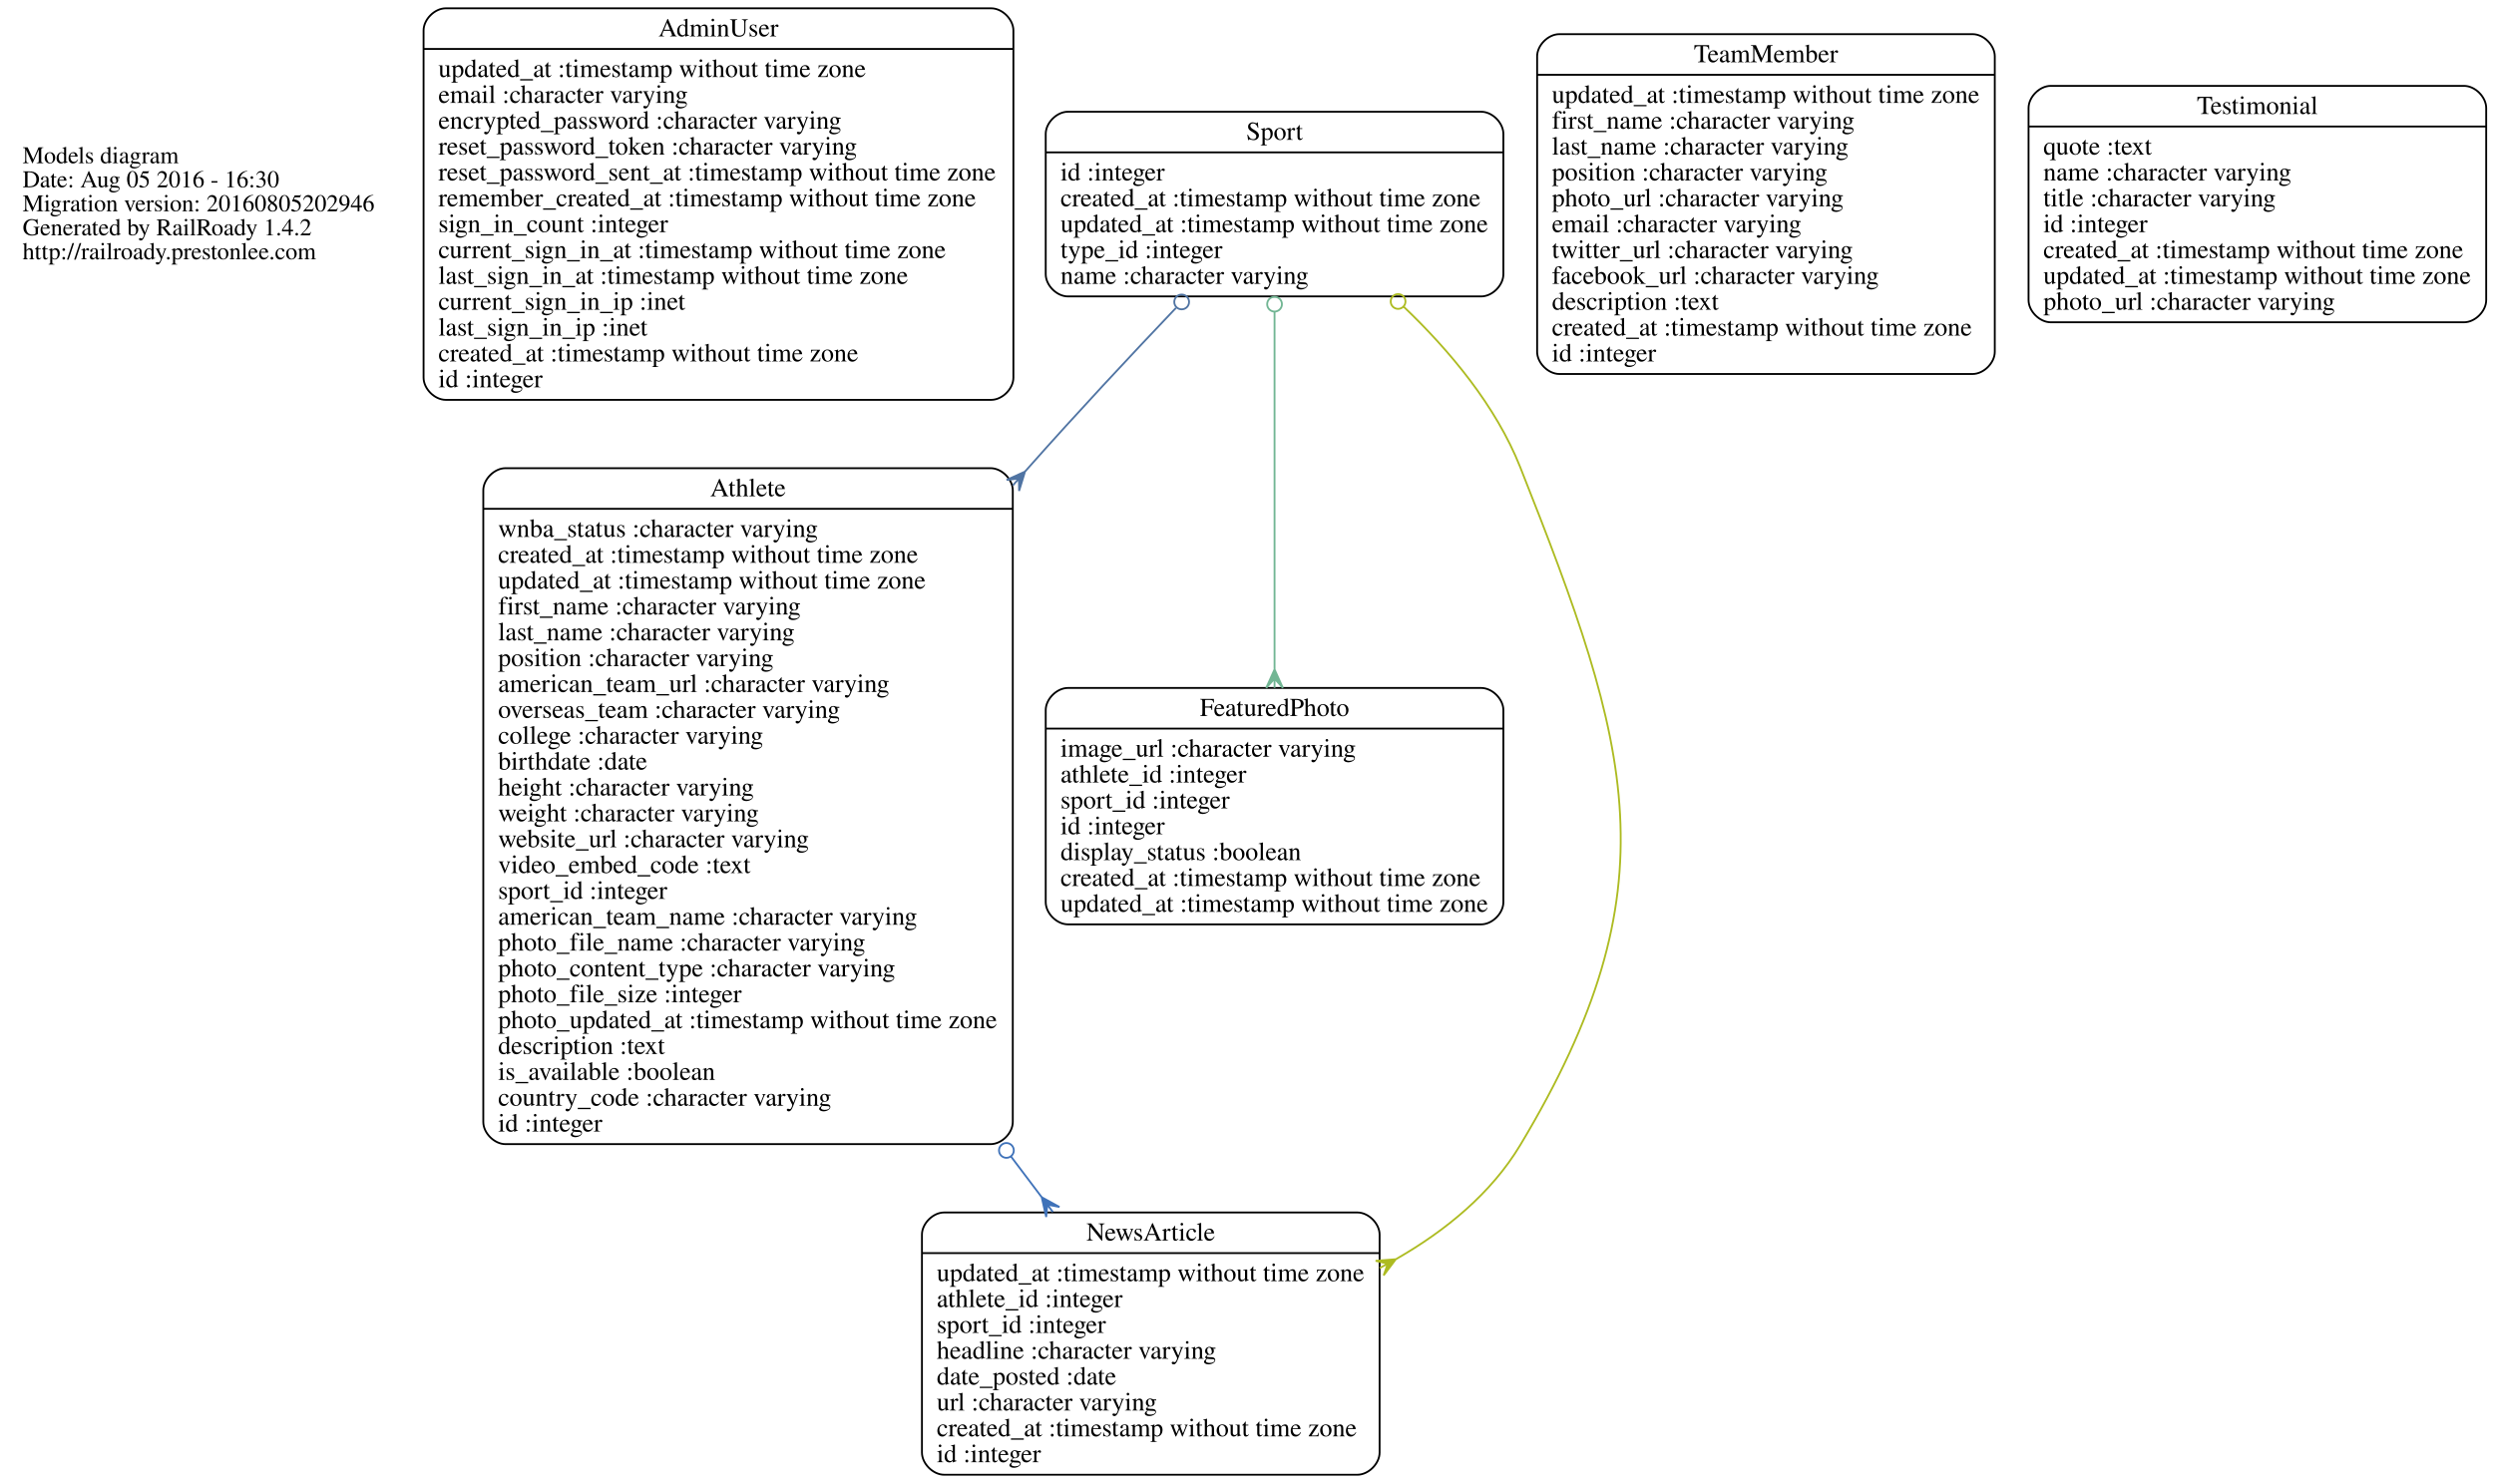
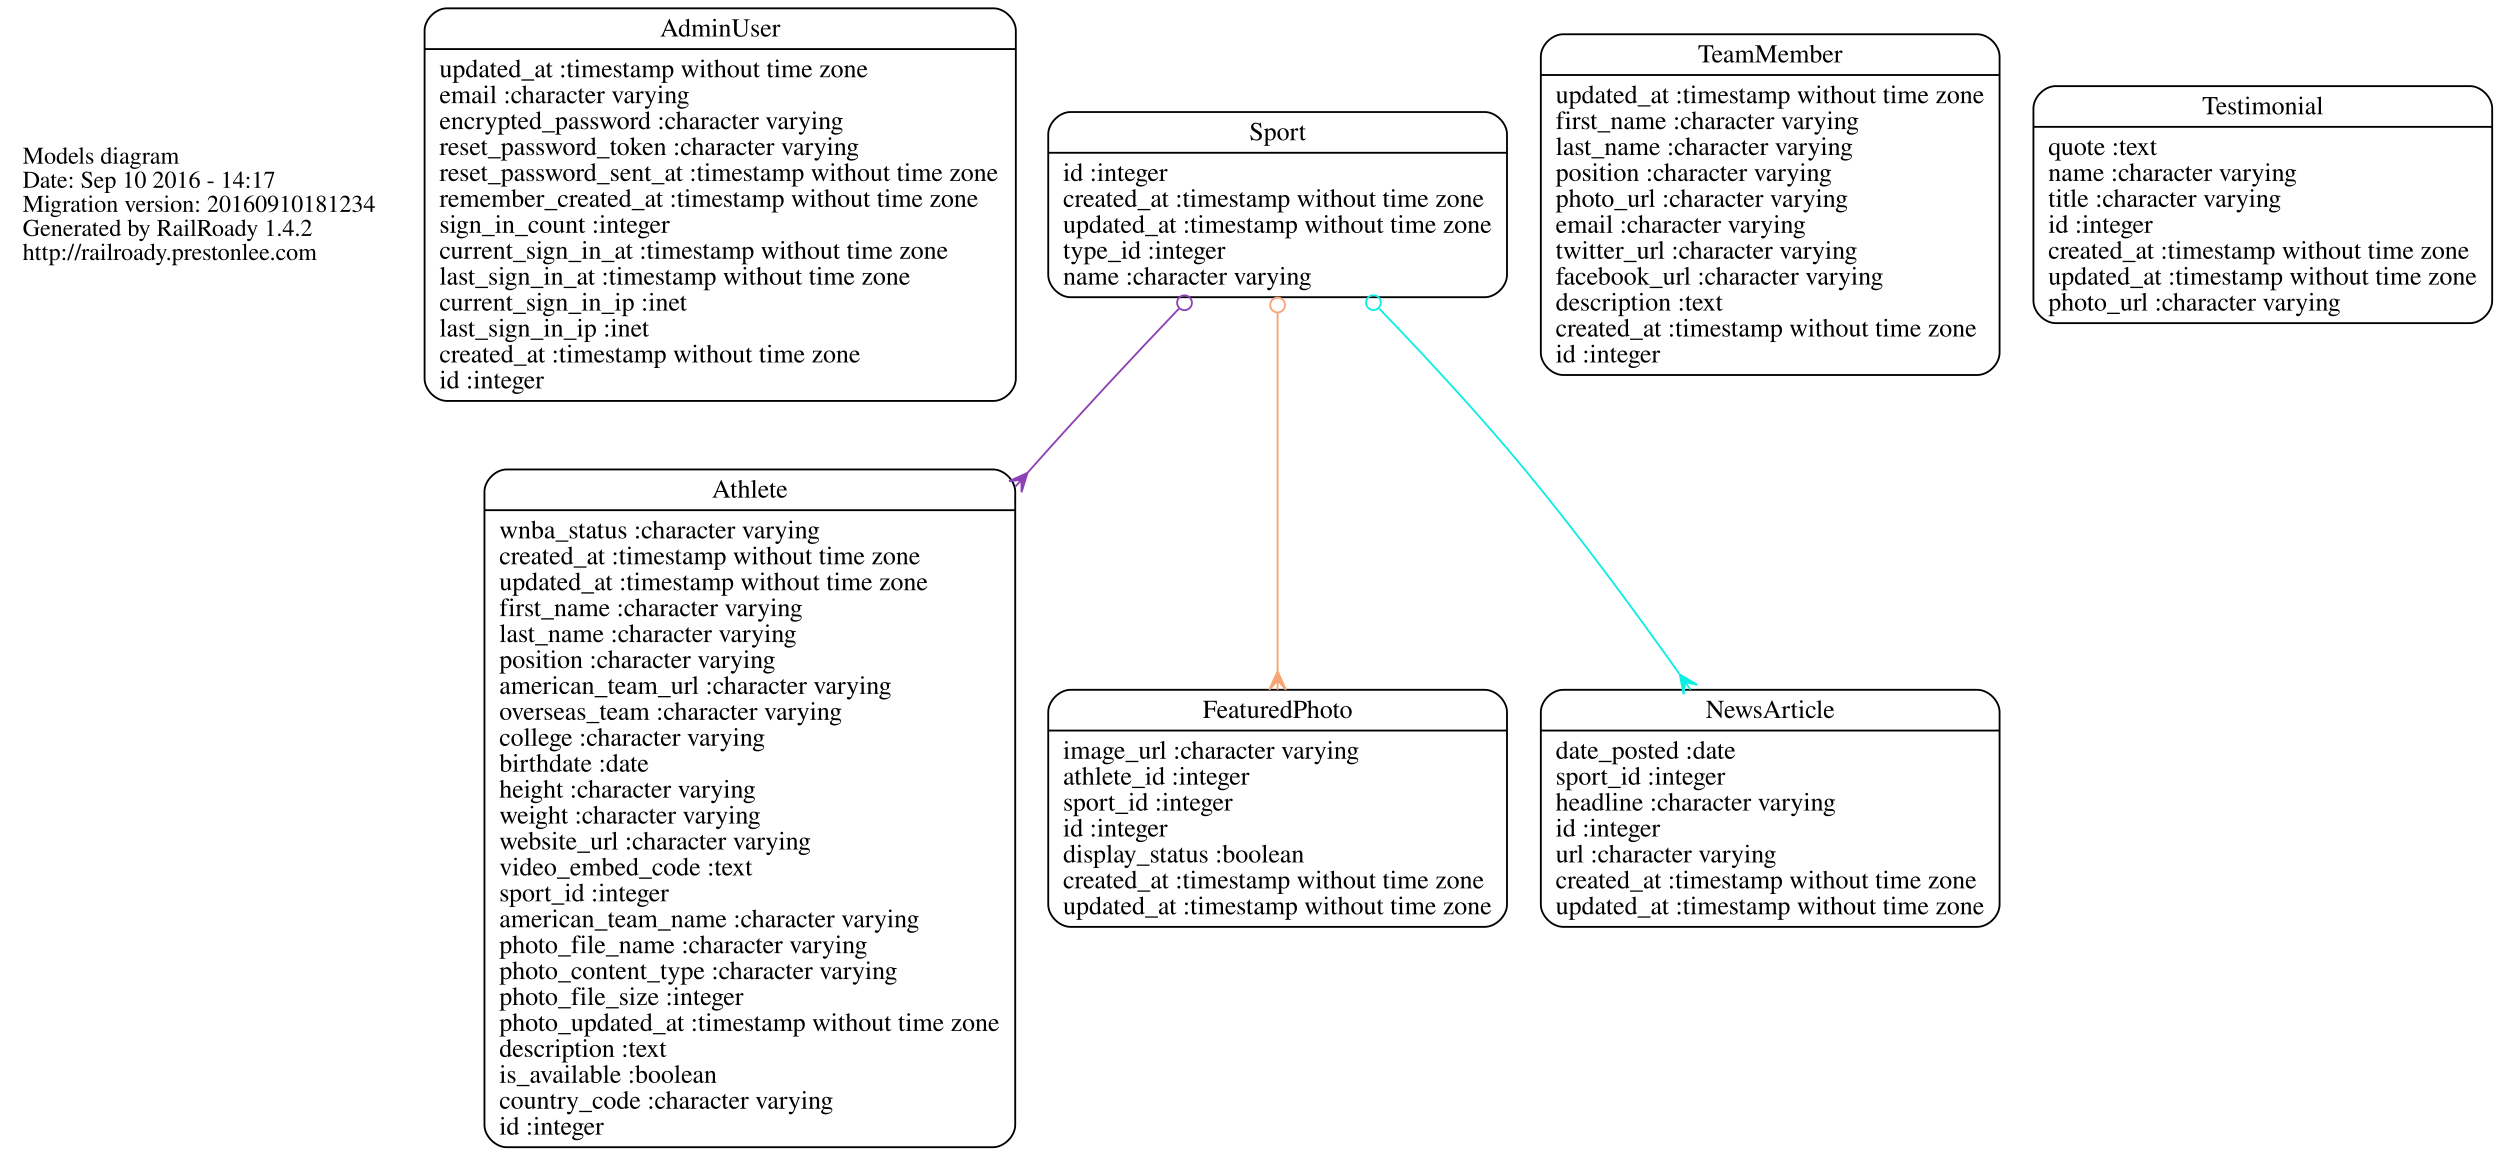
- <svg xmlns="http://www.w3.org/2000/svg" width="1350pt" height="803pt" viewBox="0.00 0.00 1349.55 803.00">
-   <g id="graph0" class="graph" transform="scale(1 1) rotate(0) translate(4 799)">
-     <polygon fill="none" stroke="none" points="-4,4 -4,-799 1345.55,-799 1345.55,4 -4,4" />
+ <svg xmlns="http://www.w3.org/2000/svg" width="1350pt" height="624pt" viewBox="0.00 0.00 1349.55 624.00">
+   <g id="graph0" class="graph" transform="scale(1 1) rotate(0) translate(4 620)">
+     <polygon fill="none" stroke="none" points="-4,4 -4,-620 1345.55,-620 1345.55,4 -4,4" />
    <g id="node1" class="node">
-       <text text-anchor="start" x="8" y="-710.6" font-family="Times,serif" font-size="13.00">Models diagram</text>
-       <text text-anchor="start" x="8" y="-697.6" font-family="Times,serif" font-size="13.00">Date: Aug 05 2016 - 16:30</text>
-       <text text-anchor="start" x="8" y="-684.6" font-family="Times,serif" font-size="13.00">Migration version: 20160805202946</text>
-       <text text-anchor="start" x="8" y="-671.6" font-family="Times,serif" font-size="13.00">Generated by RailRoady 1.4.2</text>
-       <text text-anchor="start" x="8" y="-658.6" font-family="Times,serif" font-size="13.00">http://railroady.prestonlee.com</text>
+       <text text-anchor="start" x="8" y="-531.6" font-family="Times,serif" font-size="13.00">Models diagram</text>
+       <text text-anchor="start" x="8" y="-518.6" font-family="Times,serif" font-size="13.00">Date: Sep 10 2016 - 14:17</text>
+       <text text-anchor="start" x="8" y="-505.6" font-family="Times,serif" font-size="13.00">Migration version: 20160910181234</text>
+       <text text-anchor="start" x="8" y="-492.6" font-family="Times,serif" font-size="13.00">Generated by RailRoady 1.4.2</text>
+       <text text-anchor="start" x="8" y="-479.6" font-family="Times,serif" font-size="13.00">http://railroady.prestonlee.com</text>
    </g>
    <g id="node2" class="node">
-       <path fill="none" stroke="black" d="M237.053,-582.5C237.053,-582.5 532.323,-582.5 532.323,-582.5 538.323,-582.5 544.323,-588.5 544.323,-594.5 544.323,-594.5 544.323,-782.5 544.323,-782.5 544.323,-788.5 538.323,-794.5 532.323,-794.5 532.323,-794.5 237.053,-794.5 237.053,-794.5 231.053,-794.5 225.053,-788.5 225.053,-782.5 225.053,-782.5 225.053,-594.5 225.053,-594.5 225.053,-588.5 231.053,-582.5 237.053,-582.5" />
-       <text text-anchor="middle" x="384.688" y="-779.3" font-family="Times,serif" font-size="14.00">AdminUser</text>
-       <polyline fill="none" stroke="black" points="225.053,-772.5 544.323,-772.5 " />
-       <text text-anchor="start" x="233.053" y="-757.3" font-family="Times,serif" font-size="14.00">updated_at :timestamp without time zone</text>
-       <text text-anchor="start" x="233.053" y="-743.3" font-family="Times,serif" font-size="14.00">email :character varying</text>
-       <text text-anchor="start" x="233.053" y="-729.3" font-family="Times,serif" font-size="14.00">encrypted_password :character varying</text>
-       <text text-anchor="start" x="233.053" y="-715.3" font-family="Times,serif" font-size="14.00">reset_password_token :character varying</text>
-       <text text-anchor="start" x="233.053" y="-701.3" font-family="Times,serif" font-size="14.00">reset_password_sent_at :timestamp without time zone</text>
-       <text text-anchor="start" x="233.053" y="-687.3" font-family="Times,serif" font-size="14.00">remember_created_at :timestamp without time zone</text>
-       <text text-anchor="start" x="233.053" y="-673.3" font-family="Times,serif" font-size="14.00">sign_in_count :integer</text>
-       <text text-anchor="start" x="233.053" y="-659.3" font-family="Times,serif" font-size="14.00">current_sign_in_at :timestamp without time zone</text>
-       <text text-anchor="start" x="233.053" y="-645.3" font-family="Times,serif" font-size="14.00">last_sign_in_at :timestamp without time zone</text>
-       <text text-anchor="start" x="233.053" y="-631.3" font-family="Times,serif" font-size="14.00">current_sign_in_ip :inet</text>
-       <text text-anchor="start" x="233.053" y="-617.3" font-family="Times,serif" font-size="14.00">last_sign_in_ip :inet</text>
-       <text text-anchor="start" x="233.053" y="-603.3" font-family="Times,serif" font-size="14.00">created_at :timestamp without time zone</text>
-       <text text-anchor="start" x="233.053" y="-589.3" font-family="Times,serif" font-size="14.00">id :integer</text>
+       <path fill="none" stroke="black" d="M237.053,-403.5C237.053,-403.5 532.323,-403.5 532.323,-403.5 538.323,-403.5 544.323,-409.5 544.323,-415.5 544.323,-415.5 544.323,-603.5 544.323,-603.5 544.323,-609.5 538.323,-615.5 532.323,-615.5 532.323,-615.5 237.053,-615.5 237.053,-615.5 231.053,-615.5 225.053,-609.5 225.053,-603.5 225.053,-603.5 225.053,-415.5 225.053,-415.5 225.053,-409.5 231.053,-403.5 237.053,-403.5" />
+       <text text-anchor="middle" x="384.688" y="-600.3" font-family="Times,serif" font-size="14.00">AdminUser</text>
+       <polyline fill="none" stroke="black" points="225.053,-593.5 544.323,-593.5 " />
+       <text text-anchor="start" x="233.053" y="-578.3" font-family="Times,serif" font-size="14.00">updated_at :timestamp without time zone</text>
+       <text text-anchor="start" x="233.053" y="-564.3" font-family="Times,serif" font-size="14.00">email :character varying</text>
+       <text text-anchor="start" x="233.053" y="-550.3" font-family="Times,serif" font-size="14.00">encrypted_password :character varying</text>
+       <text text-anchor="start" x="233.053" y="-536.3" font-family="Times,serif" font-size="14.00">reset_password_token :character varying</text>
+       <text text-anchor="start" x="233.053" y="-522.3" font-family="Times,serif" font-size="14.00">reset_password_sent_at :timestamp without time zone</text>
+       <text text-anchor="start" x="233.053" y="-508.3" font-family="Times,serif" font-size="14.00">remember_created_at :timestamp without time zone</text>
+       <text text-anchor="start" x="233.053" y="-494.3" font-family="Times,serif" font-size="14.00">sign_in_count :integer</text>
+       <text text-anchor="start" x="233.053" y="-480.3" font-family="Times,serif" font-size="14.00">current_sign_in_at :timestamp without time zone</text>
+       <text text-anchor="start" x="233.053" y="-466.3" font-family="Times,serif" font-size="14.00">last_sign_in_at :timestamp without time zone</text>
+       <text text-anchor="start" x="233.053" y="-452.3" font-family="Times,serif" font-size="14.00">current_sign_in_ip :inet</text>
+       <text text-anchor="start" x="233.053" y="-438.3" font-family="Times,serif" font-size="14.00">last_sign_in_ip :inet</text>
+       <text text-anchor="start" x="233.053" y="-424.3" font-family="Times,serif" font-size="14.00">created_at :timestamp without time zone</text>
+       <text text-anchor="start" x="233.053" y="-410.3" font-family="Times,serif" font-size="14.00">id :integer</text>
    </g>
    <g id="node3" class="node">
-       <path fill="none" stroke="black" d="M269.381,-179.5C269.381,-179.5 531.995,-179.5 531.995,-179.5 537.995,-179.5 543.995,-185.5 543.995,-191.5 543.995,-191.5 543.995,-533.5 543.995,-533.5 543.995,-539.5 537.995,-545.5 531.995,-545.5 531.995,-545.5 269.381,-545.5 269.381,-545.5 263.381,-545.5 257.381,-539.5 257.381,-533.5 257.381,-533.5 257.381,-191.5 257.381,-191.5 257.381,-185.5 263.381,-179.5 269.381,-179.5" />
-       <text text-anchor="middle" x="400.688" y="-530.3" font-family="Times,serif" font-size="14.00">Athlete</text>
-       <polyline fill="none" stroke="black" points="257.381,-523.5 543.995,-523.5 " />
-       <text text-anchor="start" x="265.381" y="-508.3" font-family="Times,serif" font-size="14.00">wnba_status :character varying</text>
-       <text text-anchor="start" x="265.381" y="-494.3" font-family="Times,serif" font-size="14.00">created_at :timestamp without time zone</text>
-       <text text-anchor="start" x="265.381" y="-480.3" font-family="Times,serif" font-size="14.00">updated_at :timestamp without time zone</text>
-       <text text-anchor="start" x="265.381" y="-466.3" font-family="Times,serif" font-size="14.00">first_name :character varying</text>
-       <text text-anchor="start" x="265.381" y="-452.3" font-family="Times,serif" font-size="14.00">last_name :character varying</text>
-       <text text-anchor="start" x="265.381" y="-438.3" font-family="Times,serif" font-size="14.00">position :character varying</text>
-       <text text-anchor="start" x="265.381" y="-424.3" font-family="Times,serif" font-size="14.00">american_team_url :character varying</text>
-       <text text-anchor="start" x="265.381" y="-410.3" font-family="Times,serif" font-size="14.00">overseas_team :character varying</text>
-       <text text-anchor="start" x="265.381" y="-396.3" font-family="Times,serif" font-size="14.00">college :character varying</text>
-       <text text-anchor="start" x="265.381" y="-382.3" font-family="Times,serif" font-size="14.00">birthdate :date</text>
-       <text text-anchor="start" x="265.381" y="-368.3" font-family="Times,serif" font-size="14.00">height :character varying</text>
-       <text text-anchor="start" x="265.381" y="-354.3" font-family="Times,serif" font-size="14.00">weight :character varying</text>
-       <text text-anchor="start" x="265.381" y="-340.3" font-family="Times,serif" font-size="14.00">website_url :character varying</text>
-       <text text-anchor="start" x="265.381" y="-326.3" font-family="Times,serif" font-size="14.00">video_embed_code :text</text>
-       <text text-anchor="start" x="265.381" y="-312.3" font-family="Times,serif" font-size="14.00">sport_id :integer</text>
-       <text text-anchor="start" x="265.381" y="-298.3" font-family="Times,serif" font-size="14.00">american_team_name :character varying</text>
-       <text text-anchor="start" x="265.381" y="-284.3" font-family="Times,serif" font-size="14.00">photo_file_name :character varying</text>
-       <text text-anchor="start" x="265.381" y="-270.3" font-family="Times,serif" font-size="14.00">photo_content_type :character varying</text>
-       <text text-anchor="start" x="265.381" y="-256.3" font-family="Times,serif" font-size="14.00">photo_file_size :integer</text>
-       <text text-anchor="start" x="265.381" y="-242.3" font-family="Times,serif" font-size="14.00">photo_updated_at :timestamp without time zone</text>
-       <text text-anchor="start" x="265.381" y="-228.3" font-family="Times,serif" font-size="14.00">description :text</text>
-       <text text-anchor="start" x="265.381" y="-214.3" font-family="Times,serif" font-size="14.00">is_available :boolean</text>
-       <text text-anchor="start" x="265.381" y="-200.3" font-family="Times,serif" font-size="14.00">country_code :character varying</text>
-       <text text-anchor="start" x="265.381" y="-186.3" font-family="Times,serif" font-size="14.00">id :integer</text>
+       <path fill="none" stroke="black" d="M269.381,-0.5C269.381,-0.5 531.995,-0.5 531.995,-0.5 537.995,-0.5 543.995,-6.5 543.995,-12.5 543.995,-12.5 543.995,-354.5 543.995,-354.5 543.995,-360.5 537.995,-366.5 531.995,-366.5 531.995,-366.5 269.381,-366.5 269.381,-366.5 263.381,-366.5 257.381,-360.5 257.381,-354.5 257.381,-354.5 257.381,-12.5 257.381,-12.5 257.381,-6.5 263.381,-0.5 269.381,-0.5" />
+       <text text-anchor="middle" x="400.688" y="-351.3" font-family="Times,serif" font-size="14.00">Athlete</text>
+       <polyline fill="none" stroke="black" points="257.381,-344.5 543.995,-344.5 " />
+       <text text-anchor="start" x="265.381" y="-329.3" font-family="Times,serif" font-size="14.00">wnba_status :character varying</text>
+       <text text-anchor="start" x="265.381" y="-315.3" font-family="Times,serif" font-size="14.00">created_at :timestamp without time zone</text>
+       <text text-anchor="start" x="265.381" y="-301.3" font-family="Times,serif" font-size="14.00">updated_at :timestamp without time zone</text>
+       <text text-anchor="start" x="265.381" y="-287.3" font-family="Times,serif" font-size="14.00">first_name :character varying</text>
+       <text text-anchor="start" x="265.381" y="-273.3" font-family="Times,serif" font-size="14.00">last_name :character varying</text>
+       <text text-anchor="start" x="265.381" y="-259.3" font-family="Times,serif" font-size="14.00">position :character varying</text>
+       <text text-anchor="start" x="265.381" y="-245.3" font-family="Times,serif" font-size="14.00">american_team_url :character varying</text>
+       <text text-anchor="start" x="265.381" y="-231.3" font-family="Times,serif" font-size="14.00">overseas_team :character varying</text>
+       <text text-anchor="start" x="265.381" y="-217.3" font-family="Times,serif" font-size="14.00">college :character varying</text>
+       <text text-anchor="start" x="265.381" y="-203.3" font-family="Times,serif" font-size="14.00">birthdate :date</text>
+       <text text-anchor="start" x="265.381" y="-189.3" font-family="Times,serif" font-size="14.00">height :character varying</text>
+       <text text-anchor="start" x="265.381" y="-175.3" font-family="Times,serif" font-size="14.00">weight :character varying</text>
+       <text text-anchor="start" x="265.381" y="-161.3" font-family="Times,serif" font-size="14.00">website_url :character varying</text>
+       <text text-anchor="start" x="265.381" y="-147.3" font-family="Times,serif" font-size="14.00">video_embed_code :text</text>
+       <text text-anchor="start" x="265.381" y="-133.3" font-family="Times,serif" font-size="14.00">sport_id :integer</text>
+       <text text-anchor="start" x="265.381" y="-119.3" font-family="Times,serif" font-size="14.00">american_team_name :character varying</text>
+       <text text-anchor="start" x="265.381" y="-105.3" font-family="Times,serif" font-size="14.00">photo_file_name :character varying</text>
+       <text text-anchor="start" x="265.381" y="-91.3" font-family="Times,serif" font-size="14.00">photo_content_type :character varying</text>
+       <text text-anchor="start" x="265.381" y="-77.3" font-family="Times,serif" font-size="14.00">photo_file_size :integer</text>
+       <text text-anchor="start" x="265.381" y="-63.3" font-family="Times,serif" font-size="14.00">photo_updated_at :timestamp without time zone</text>
+       <text text-anchor="start" x="265.381" y="-49.3" font-family="Times,serif" font-size="14.00">description :text</text>
+       <text text-anchor="start" x="265.381" y="-35.3" font-family="Times,serif" font-size="14.00">is_available :boolean</text>
+       <text text-anchor="start" x="265.381" y="-21.3" font-family="Times,serif" font-size="14.00">country_code :character varying</text>
+       <text text-anchor="start" x="265.381" y="-7.3" font-family="Times,serif" font-size="14.00">id :integer</text>
+     </g>
+     <g id="node4" class="node">
+       <path fill="none" stroke="black" d="M573.825,-119.5C573.825,-119.5 797.55,-119.5 797.55,-119.5 803.55,-119.5 809.55,-125.5 809.55,-131.5 809.55,-131.5 809.55,-235.5 809.55,-235.5 809.55,-241.5 803.55,-247.5 797.55,-247.5 797.55,-247.5 573.825,-247.5 573.825,-247.5 567.825,-247.5 561.825,-241.5 561.825,-235.5 561.825,-235.5 561.825,-131.5 561.825,-131.5 561.825,-125.5 567.825,-119.5 573.825,-119.5" />
+       <text text-anchor="middle" x="685.688" y="-232.3" font-family="Times,serif" font-size="14.00">FeaturedPhoto</text>
+       <polyline fill="none" stroke="black" points="561.825,-225.5 809.55,-225.5 " />
+       <text text-anchor="start" x="569.825" y="-210.3" font-family="Times,serif" font-size="14.00">image_url :character varying</text>
+       <text text-anchor="start" x="569.825" y="-196.3" font-family="Times,serif" font-size="14.00">athlete_id :integer</text>
+       <text text-anchor="start" x="569.825" y="-182.3" font-family="Times,serif" font-size="14.00">sport_id :integer</text>
+       <text text-anchor="start" x="569.825" y="-168.3" font-family="Times,serif" font-size="14.00">id :integer</text>
+       <text text-anchor="start" x="569.825" y="-154.3" font-family="Times,serif" font-size="14.00">display_status :boolean</text>
+       <text text-anchor="start" x="569.825" y="-140.3" font-family="Times,serif" font-size="14.00">created_at :timestamp without time zone</text>
+       <text text-anchor="start" x="569.825" y="-126.3" font-family="Times,serif" font-size="14.00">updated_at :timestamp without time zone</text>
    </g>
    <g id="node5" class="node">
-       <path fill="none" stroke="black" d="M506.825,-0.5C506.825,-0.5 730.55,-0.5 730.55,-0.5 736.55,-0.5 742.55,-6.5 742.55,-12.5 742.55,-12.5 742.55,-130.5 742.55,-130.5 742.55,-136.5 736.55,-142.5 730.55,-142.5 730.55,-142.5 506.825,-142.5 506.825,-142.5 500.825,-142.5 494.825,-136.5 494.825,-130.5 494.825,-130.5 494.825,-12.5 494.825,-12.5 494.825,-6.5 500.825,-0.5 506.825,-0.5" />
-       <text text-anchor="middle" x="618.688" y="-127.3" font-family="Times,serif" font-size="14.00">NewsArticle</text>
-       <polyline fill="none" stroke="black" points="494.825,-120.5 742.55,-120.5 " />
-       <text text-anchor="start" x="502.825" y="-105.3" font-family="Times,serif" font-size="14.00">updated_at :timestamp without time zone</text>
-       <text text-anchor="start" x="502.825" y="-91.3" font-family="Times,serif" font-size="14.00">athlete_id :integer</text>
-       <text text-anchor="start" x="502.825" y="-77.3" font-family="Times,serif" font-size="14.00">sport_id :integer</text>
-       <text text-anchor="start" x="502.825" y="-63.3" font-family="Times,serif" font-size="14.00">headline :character varying</text>
-       <text text-anchor="start" x="502.825" y="-49.3" font-family="Times,serif" font-size="14.00">date_posted :date</text>
-       <text text-anchor="start" x="502.825" y="-35.3" font-family="Times,serif" font-size="14.00">url :character varying</text>
-       <text text-anchor="start" x="502.825" y="-21.3" font-family="Times,serif" font-size="14.00">created_at :timestamp without time zone</text>
-       <text text-anchor="start" x="502.825" y="-7.3" font-family="Times,serif" font-size="14.00">id :integer</text>
+       <path fill="none" stroke="black" d="M839.825,-119.5C839.825,-119.5 1063.55,-119.5 1063.55,-119.5 1069.55,-119.5 1075.55,-125.5 1075.55,-131.5 1075.55,-131.5 1075.55,-235.5 1075.55,-235.5 1075.55,-241.5 1069.55,-247.5 1063.55,-247.5 1063.55,-247.5 839.825,-247.5 839.825,-247.5 833.825,-247.5 827.825,-241.5 827.825,-235.5 827.825,-235.5 827.825,-131.5 827.825,-131.5 827.825,-125.5 833.825,-119.5 839.825,-119.5" />
+       <text text-anchor="middle" x="951.688" y="-232.3" font-family="Times,serif" font-size="14.00">NewsArticle</text>
+       <polyline fill="none" stroke="black" points="827.825,-225.5 1075.55,-225.5 " />
+       <text text-anchor="start" x="835.825" y="-210.3" font-family="Times,serif" font-size="14.00">date_posted :date</text>
+       <text text-anchor="start" x="835.825" y="-196.3" font-family="Times,serif" font-size="14.00">sport_id :integer</text>
+       <text text-anchor="start" x="835.825" y="-182.3" font-family="Times,serif" font-size="14.00">headline :character varying</text>
+       <text text-anchor="start" x="835.825" y="-168.3" font-family="Times,serif" font-size="14.00">id :integer</text>
+       <text text-anchor="start" x="835.825" y="-154.3" font-family="Times,serif" font-size="14.00">url :character varying</text>
+       <text text-anchor="start" x="835.825" y="-140.3" font-family="Times,serif" font-size="14.00">created_at :timestamp without time zone</text>
+       <text text-anchor="start" x="835.825" y="-126.3" font-family="Times,serif" font-size="14.00">updated_at :timestamp without time zone</text>
+     </g>
+     <g id="node6" class="node">
+       <path fill="none" stroke="black" d="M573.825,-459.5C573.825,-459.5 797.55,-459.5 797.55,-459.5 803.55,-459.5 809.55,-465.5 809.55,-471.5 809.55,-471.5 809.55,-547.5 809.55,-547.5 809.55,-553.5 803.55,-559.5 797.55,-559.5 797.55,-559.5 573.825,-559.5 573.825,-559.5 567.825,-559.5 561.825,-553.5 561.825,-547.5 561.825,-547.5 561.825,-471.5 561.825,-471.5 561.825,-465.5 567.825,-459.5 573.825,-459.5" />
+       <text text-anchor="middle" x="685.688" y="-544.3" font-family="Times,serif" font-size="14.00">Sport</text>
+       <polyline fill="none" stroke="black" points="561.825,-537.5 809.55,-537.5 " />
+       <text text-anchor="start" x="569.825" y="-522.3" font-family="Times,serif" font-size="14.00">id :integer</text>
+       <text text-anchor="start" x="569.825" y="-508.3" font-family="Times,serif" font-size="14.00">created_at :timestamp without time zone</text>
+       <text text-anchor="start" x="569.825" y="-494.3" font-family="Times,serif" font-size="14.00">updated_at :timestamp without time zone</text>
+       <text text-anchor="start" x="569.825" y="-480.3" font-family="Times,serif" font-size="14.00">type_id :integer</text>
+       <text text-anchor="start" x="569.825" y="-466.3" font-family="Times,serif" font-size="14.00">name :character varying</text>
    </g>
    <g id="edge1" class="edge">
-       <path fill="none" stroke="#3f72b9" d="M543.056,-172.764C548.704,-165.276 554.22,-157.964 559.534,-150.919" />
-       <ellipse fill="none" stroke="#3f72b9" cx="540.541" cy="-176.098" rx="4" ry="4" />
-       <polygon fill="#3f72b9" stroke="#3f72b9" points="559.654,-150.761 569.268,-145.487 562.665,-146.769 565.676,-142.777 565.676,-142.777 565.676,-142.777 562.665,-146.769 562.083,-140.067 559.654,-150.761 559.654,-150.761" />
-     </g>
-     <g id="node4" class="node">
-       <path fill="none" stroke="black" d="M573.825,-298.5C573.825,-298.5 797.55,-298.5 797.55,-298.5 803.55,-298.5 809.55,-304.5 809.55,-310.5 809.55,-310.5 809.55,-414.5 809.55,-414.5 809.55,-420.5 803.55,-426.5 797.55,-426.5 797.55,-426.5 573.825,-426.5 573.825,-426.5 567.825,-426.5 561.825,-420.5 561.825,-414.5 561.825,-414.5 561.825,-310.5 561.825,-310.5 561.825,-304.5 567.825,-298.5 573.825,-298.5" />
-       <text text-anchor="middle" x="685.688" y="-411.3" font-family="Times,serif" font-size="14.00">FeaturedPhoto</text>
-       <polyline fill="none" stroke="black" points="561.825,-404.5 809.55,-404.5 " />
-       <text text-anchor="start" x="569.825" y="-389.3" font-family="Times,serif" font-size="14.00">image_url :character varying</text>
-       <text text-anchor="start" x="569.825" y="-375.3" font-family="Times,serif" font-size="14.00">athlete_id :integer</text>
-       <text text-anchor="start" x="569.825" y="-361.3" font-family="Times,serif" font-size="14.00">sport_id :integer</text>
-       <text text-anchor="start" x="569.825" y="-347.3" font-family="Times,serif" font-size="14.00">id :integer</text>
-       <text text-anchor="start" x="569.825" y="-333.3" font-family="Times,serif" font-size="14.00">display_status :boolean</text>
-       <text text-anchor="start" x="569.825" y="-319.3" font-family="Times,serif" font-size="14.00">created_at :timestamp without time zone</text>
-       <text text-anchor="start" x="569.825" y="-305.3" font-family="Times,serif" font-size="14.00">updated_at :timestamp without time zone</text>
-     </g>
-     <g id="node6" class="node">
-       <path fill="none" stroke="black" d="M573.825,-638.5C573.825,-638.5 797.55,-638.5 797.55,-638.5 803.55,-638.5 809.55,-644.5 809.55,-650.5 809.55,-650.5 809.55,-726.5 809.55,-726.5 809.55,-732.5 803.55,-738.5 797.55,-738.5 797.55,-738.5 573.825,-738.5 573.825,-738.5 567.825,-738.5 561.825,-732.5 561.825,-726.5 561.825,-726.5 561.825,-650.5 561.825,-650.5 561.825,-644.5 567.825,-638.5 573.825,-638.5" />
-       <text text-anchor="middle" x="685.688" y="-723.3" font-family="Times,serif" font-size="14.00">Sport</text>
-       <polyline fill="none" stroke="black" points="561.825,-716.5 809.55,-716.5 " />
-       <text text-anchor="start" x="569.825" y="-701.3" font-family="Times,serif" font-size="14.00">id :integer</text>
-       <text text-anchor="start" x="569.825" y="-687.3" font-family="Times,serif" font-size="14.00">created_at :timestamp without time zone</text>
-       <text text-anchor="start" x="569.825" y="-673.3" font-family="Times,serif" font-size="14.00">updated_at :timestamp without time zone</text>
-       <text text-anchor="start" x="569.825" y="-659.3" font-family="Times,serif" font-size="14.00">type_id :integer</text>
-       <text text-anchor="start" x="569.825" y="-645.3" font-family="Times,serif" font-size="14.00">name :character varying</text>
+       <path fill="none" stroke="#8c41b5" d="M632.345,-453.295C607.727,-427.426 578.337,-395.983 552.688,-367 552.06,-366.291 551.431,-365.58 550.802,-364.866" />
+       <ellipse fill="none" stroke="#8c41b5" cx="635.41" cy="-456.51" rx="4" ry="4" />
+       <polygon fill="#8c41b5" stroke="#8c41b5" points="550.628,-364.669 547.405,-354.188 547.327,-360.914 544.025,-357.159 544.025,-357.159 544.025,-357.159 547.327,-360.914 540.646,-360.13 550.628,-364.669 550.628,-364.669" />
    </g>
    <g id="edge2" class="edge">
-       <path fill="none" stroke="#5074a3" d="M632.345,-632.295C607.727,-606.426 578.337,-574.983 552.688,-546 552.06,-545.291 551.431,-544.58 550.802,-543.866" />
-       <ellipse fill="none" stroke="#5074a3" cx="635.41" cy="-635.51" rx="4" ry="4" />
-       <polygon fill="#5074a3" stroke="#5074a3" points="550.628,-543.669 547.405,-533.188 547.327,-539.914 544.025,-536.159 544.025,-536.159 544.025,-536.159 547.327,-539.914 540.646,-539.13 550.628,-543.669 550.628,-543.669" />
+       <path fill="none" stroke="#f7a575" d="M685.688,-451.091C685.688,-397.211 685.688,-316.367 685.688,-257.838" />
+       <ellipse fill="none" stroke="#f7a575" cx="685.688" cy="-455.291" rx="4" ry="4" />
+       <polygon fill="#f7a575" stroke="#f7a575" points="685.688,-257.547 690.188,-247.547 685.688,-252.547 685.688,-247.547 685.688,-247.547 685.688,-247.547 685.688,-252.547 681.188,-247.547 685.688,-257.547 685.688,-257.547" />
    </g>
    <g id="edge3" class="edge">
-       <path fill="none" stroke="#72b694" d="M685.688,-630.091C685.688,-576.211 685.688,-495.367 685.688,-436.838" />
-       <ellipse fill="none" stroke="#72b694" cx="685.688" cy="-634.291" rx="4" ry="4" />
-       <polygon fill="#72b694" stroke="#72b694" points="685.688,-436.547 690.188,-426.547 685.688,-431.547 685.688,-426.547 685.688,-426.547 685.688,-426.547 685.688,-431.547 681.188,-426.547 685.688,-436.547 685.688,-436.547" />
-     </g>
-     <g id="edge4" class="edge">
-       <path fill="none" stroke="#adbb21" d="M755.604,-632.911C780.458,-609.196 805.524,-579.225 818.688,-546 878.768,-394.357 902.653,-318.839 818.688,-179 802.95,-152.79 778.336,-132.679 751.686,-117.379" />
-       <ellipse fill="none" stroke="#adbb21" cx="752.558" cy="-635.76" rx="4" ry="4" />
-       <polygon fill="#adbb21" stroke="#adbb21" points="751.342,-117.19 744.747,-108.429 746.961,-114.781 742.579,-112.373 742.579,-112.373 742.579,-112.373 746.961,-114.781 740.411,-116.316 751.342,-117.19 751.342,-117.19" />
+       <path fill="none" stroke="#0deee3" d="M740.499,-453.415C765.169,-427.816 794.188,-396.557 818.688,-367 847.98,-331.661 878.297,-290.475 902.575,-256.181" />
+       <ellipse fill="none" stroke="#0deee3" cx="737.434" cy="-456.584" rx="4" ry="4" />
+       <polygon fill="#0deee3" stroke="#0deee3" points="902.85,-255.79 912.291,-250.211 905.732,-251.704 908.613,-247.618 908.613,-247.618 908.613,-247.618 905.732,-251.704 904.935,-245.025 902.85,-255.79 902.85,-255.79" />
    </g>
    <g id="node7" class="node">
-       <path fill="none" stroke="black" d="M839.825,-596.5C839.825,-596.5 1063.55,-596.5 1063.55,-596.5 1069.55,-596.5 1075.55,-602.5 1075.55,-608.5 1075.55,-608.5 1075.55,-768.5 1075.55,-768.5 1075.55,-774.5 1069.55,-780.5 1063.55,-780.5 1063.55,-780.5 839.825,-780.5 839.825,-780.5 833.825,-780.5 827.825,-774.5 827.825,-768.5 827.825,-768.5 827.825,-608.5 827.825,-608.5 827.825,-602.5 833.825,-596.5 839.825,-596.5" />
-       <text text-anchor="middle" x="951.688" y="-765.3" font-family="Times,serif" font-size="14.00">TeamMember</text>
-       <polyline fill="none" stroke="black" points="827.825,-758.5 1075.55,-758.5 " />
-       <text text-anchor="start" x="835.825" y="-743.3" font-family="Times,serif" font-size="14.00">updated_at :timestamp without time zone</text>
-       <text text-anchor="start" x="835.825" y="-729.3" font-family="Times,serif" font-size="14.00">first_name :character varying</text>
-       <text text-anchor="start" x="835.825" y="-715.3" font-family="Times,serif" font-size="14.00">last_name :character varying</text>
-       <text text-anchor="start" x="835.825" y="-701.3" font-family="Times,serif" font-size="14.00">position :character varying</text>
-       <text text-anchor="start" x="835.825" y="-687.3" font-family="Times,serif" font-size="14.00">photo_url :character varying</text>
-       <text text-anchor="start" x="835.825" y="-673.3" font-family="Times,serif" font-size="14.00">email :character varying</text>
-       <text text-anchor="start" x="835.825" y="-659.3" font-family="Times,serif" font-size="14.00">twitter_url :character varying</text>
-       <text text-anchor="start" x="835.825" y="-645.3" font-family="Times,serif" font-size="14.00">facebook_url :character varying</text>
-       <text text-anchor="start" x="835.825" y="-631.3" font-family="Times,serif" font-size="14.00">description :text</text>
-       <text text-anchor="start" x="835.825" y="-617.3" font-family="Times,serif" font-size="14.00">created_at :timestamp without time zone</text>
-       <text text-anchor="start" x="835.825" y="-603.3" font-family="Times,serif" font-size="14.00">id :integer</text>
+       <path fill="none" stroke="black" d="M839.825,-417.5C839.825,-417.5 1063.55,-417.5 1063.55,-417.5 1069.55,-417.5 1075.55,-423.5 1075.55,-429.5 1075.55,-429.5 1075.55,-589.5 1075.55,-589.5 1075.55,-595.5 1069.55,-601.5 1063.55,-601.5 1063.55,-601.5 839.825,-601.5 839.825,-601.5 833.825,-601.5 827.825,-595.5 827.825,-589.5 827.825,-589.5 827.825,-429.5 827.825,-429.5 827.825,-423.5 833.825,-417.5 839.825,-417.5" />
+       <text text-anchor="middle" x="951.688" y="-586.3" font-family="Times,serif" font-size="14.00">TeamMember</text>
+       <polyline fill="none" stroke="black" points="827.825,-579.5 1075.55,-579.5 " />
+       <text text-anchor="start" x="835.825" y="-564.3" font-family="Times,serif" font-size="14.00">updated_at :timestamp without time zone</text>
+       <text text-anchor="start" x="835.825" y="-550.3" font-family="Times,serif" font-size="14.00">first_name :character varying</text>
+       <text text-anchor="start" x="835.825" y="-536.3" font-family="Times,serif" font-size="14.00">last_name :character varying</text>
+       <text text-anchor="start" x="835.825" y="-522.3" font-family="Times,serif" font-size="14.00">position :character varying</text>
+       <text text-anchor="start" x="835.825" y="-508.3" font-family="Times,serif" font-size="14.00">photo_url :character varying</text>
+       <text text-anchor="start" x="835.825" y="-494.3" font-family="Times,serif" font-size="14.00">email :character varying</text>
+       <text text-anchor="start" x="835.825" y="-480.3" font-family="Times,serif" font-size="14.00">twitter_url :character varying</text>
+       <text text-anchor="start" x="835.825" y="-466.3" font-family="Times,serif" font-size="14.00">facebook_url :character varying</text>
+       <text text-anchor="start" x="835.825" y="-452.3" font-family="Times,serif" font-size="14.00">description :text</text>
+       <text text-anchor="start" x="835.825" y="-438.3" font-family="Times,serif" font-size="14.00">created_at :timestamp without time zone</text>
+       <text text-anchor="start" x="835.825" y="-424.3" font-family="Times,serif" font-size="14.00">id :integer</text>
    </g>
    <g id="node8" class="node">
-       <path fill="none" stroke="black" d="M1105.83,-624.5C1105.83,-624.5 1329.55,-624.5 1329.55,-624.5 1335.55,-624.5 1341.55,-630.5 1341.55,-636.5 1341.55,-636.5 1341.55,-740.5 1341.55,-740.5 1341.55,-746.5 1335.55,-752.5 1329.55,-752.5 1329.55,-752.5 1105.83,-752.5 1105.83,-752.5 1099.83,-752.5 1093.83,-746.5 1093.83,-740.5 1093.83,-740.5 1093.83,-636.5 1093.83,-636.5 1093.83,-630.5 1099.83,-624.5 1105.83,-624.5" />
-       <text text-anchor="middle" x="1217.69" y="-737.3" font-family="Times,serif" font-size="14.00">Testimonial</text>
-       <polyline fill="none" stroke="black" points="1093.83,-730.5 1341.55,-730.5 " />
-       <text text-anchor="start" x="1101.83" y="-715.3" font-family="Times,serif" font-size="14.00">quote :text</text>
-       <text text-anchor="start" x="1101.83" y="-701.3" font-family="Times,serif" font-size="14.00">name :character varying</text>
-       <text text-anchor="start" x="1101.83" y="-687.3" font-family="Times,serif" font-size="14.00">title :character varying</text>
-       <text text-anchor="start" x="1101.83" y="-673.3" font-family="Times,serif" font-size="14.00">id :integer</text>
-       <text text-anchor="start" x="1101.83" y="-659.3" font-family="Times,serif" font-size="14.00">created_at :timestamp without time zone</text>
-       <text text-anchor="start" x="1101.83" y="-645.3" font-family="Times,serif" font-size="14.00">updated_at :timestamp without time zone</text>
-       <text text-anchor="start" x="1101.83" y="-631.3" font-family="Times,serif" font-size="14.00">photo_url :character varying</text>
+       <path fill="none" stroke="black" d="M1105.83,-445.5C1105.83,-445.5 1329.55,-445.5 1329.55,-445.5 1335.55,-445.5 1341.55,-451.5 1341.55,-457.5 1341.55,-457.5 1341.55,-561.5 1341.55,-561.5 1341.55,-567.5 1335.55,-573.5 1329.55,-573.5 1329.55,-573.5 1105.83,-573.5 1105.83,-573.5 1099.83,-573.5 1093.83,-567.5 1093.83,-561.5 1093.83,-561.5 1093.83,-457.5 1093.83,-457.5 1093.83,-451.5 1099.83,-445.5 1105.83,-445.5" />
+       <text text-anchor="middle" x="1217.69" y="-558.3" font-family="Times,serif" font-size="14.00">Testimonial</text>
+       <polyline fill="none" stroke="black" points="1093.83,-551.5 1341.55,-551.5 " />
+       <text text-anchor="start" x="1101.83" y="-536.3" font-family="Times,serif" font-size="14.00">quote :text</text>
+       <text text-anchor="start" x="1101.83" y="-522.3" font-family="Times,serif" font-size="14.00">name :character varying</text>
+       <text text-anchor="start" x="1101.83" y="-508.3" font-family="Times,serif" font-size="14.00">title :character varying</text>
+       <text text-anchor="start" x="1101.83" y="-494.3" font-family="Times,serif" font-size="14.00">id :integer</text>
+       <text text-anchor="start" x="1101.83" y="-480.3" font-family="Times,serif" font-size="14.00">created_at :timestamp without time zone</text>
+       <text text-anchor="start" x="1101.83" y="-466.3" font-family="Times,serif" font-size="14.00">updated_at :timestamp without time zone</text>
+       <text text-anchor="start" x="1101.83" y="-452.3" font-family="Times,serif" font-size="14.00">photo_url :character varying</text>
    </g>
  </g>
</svg>
